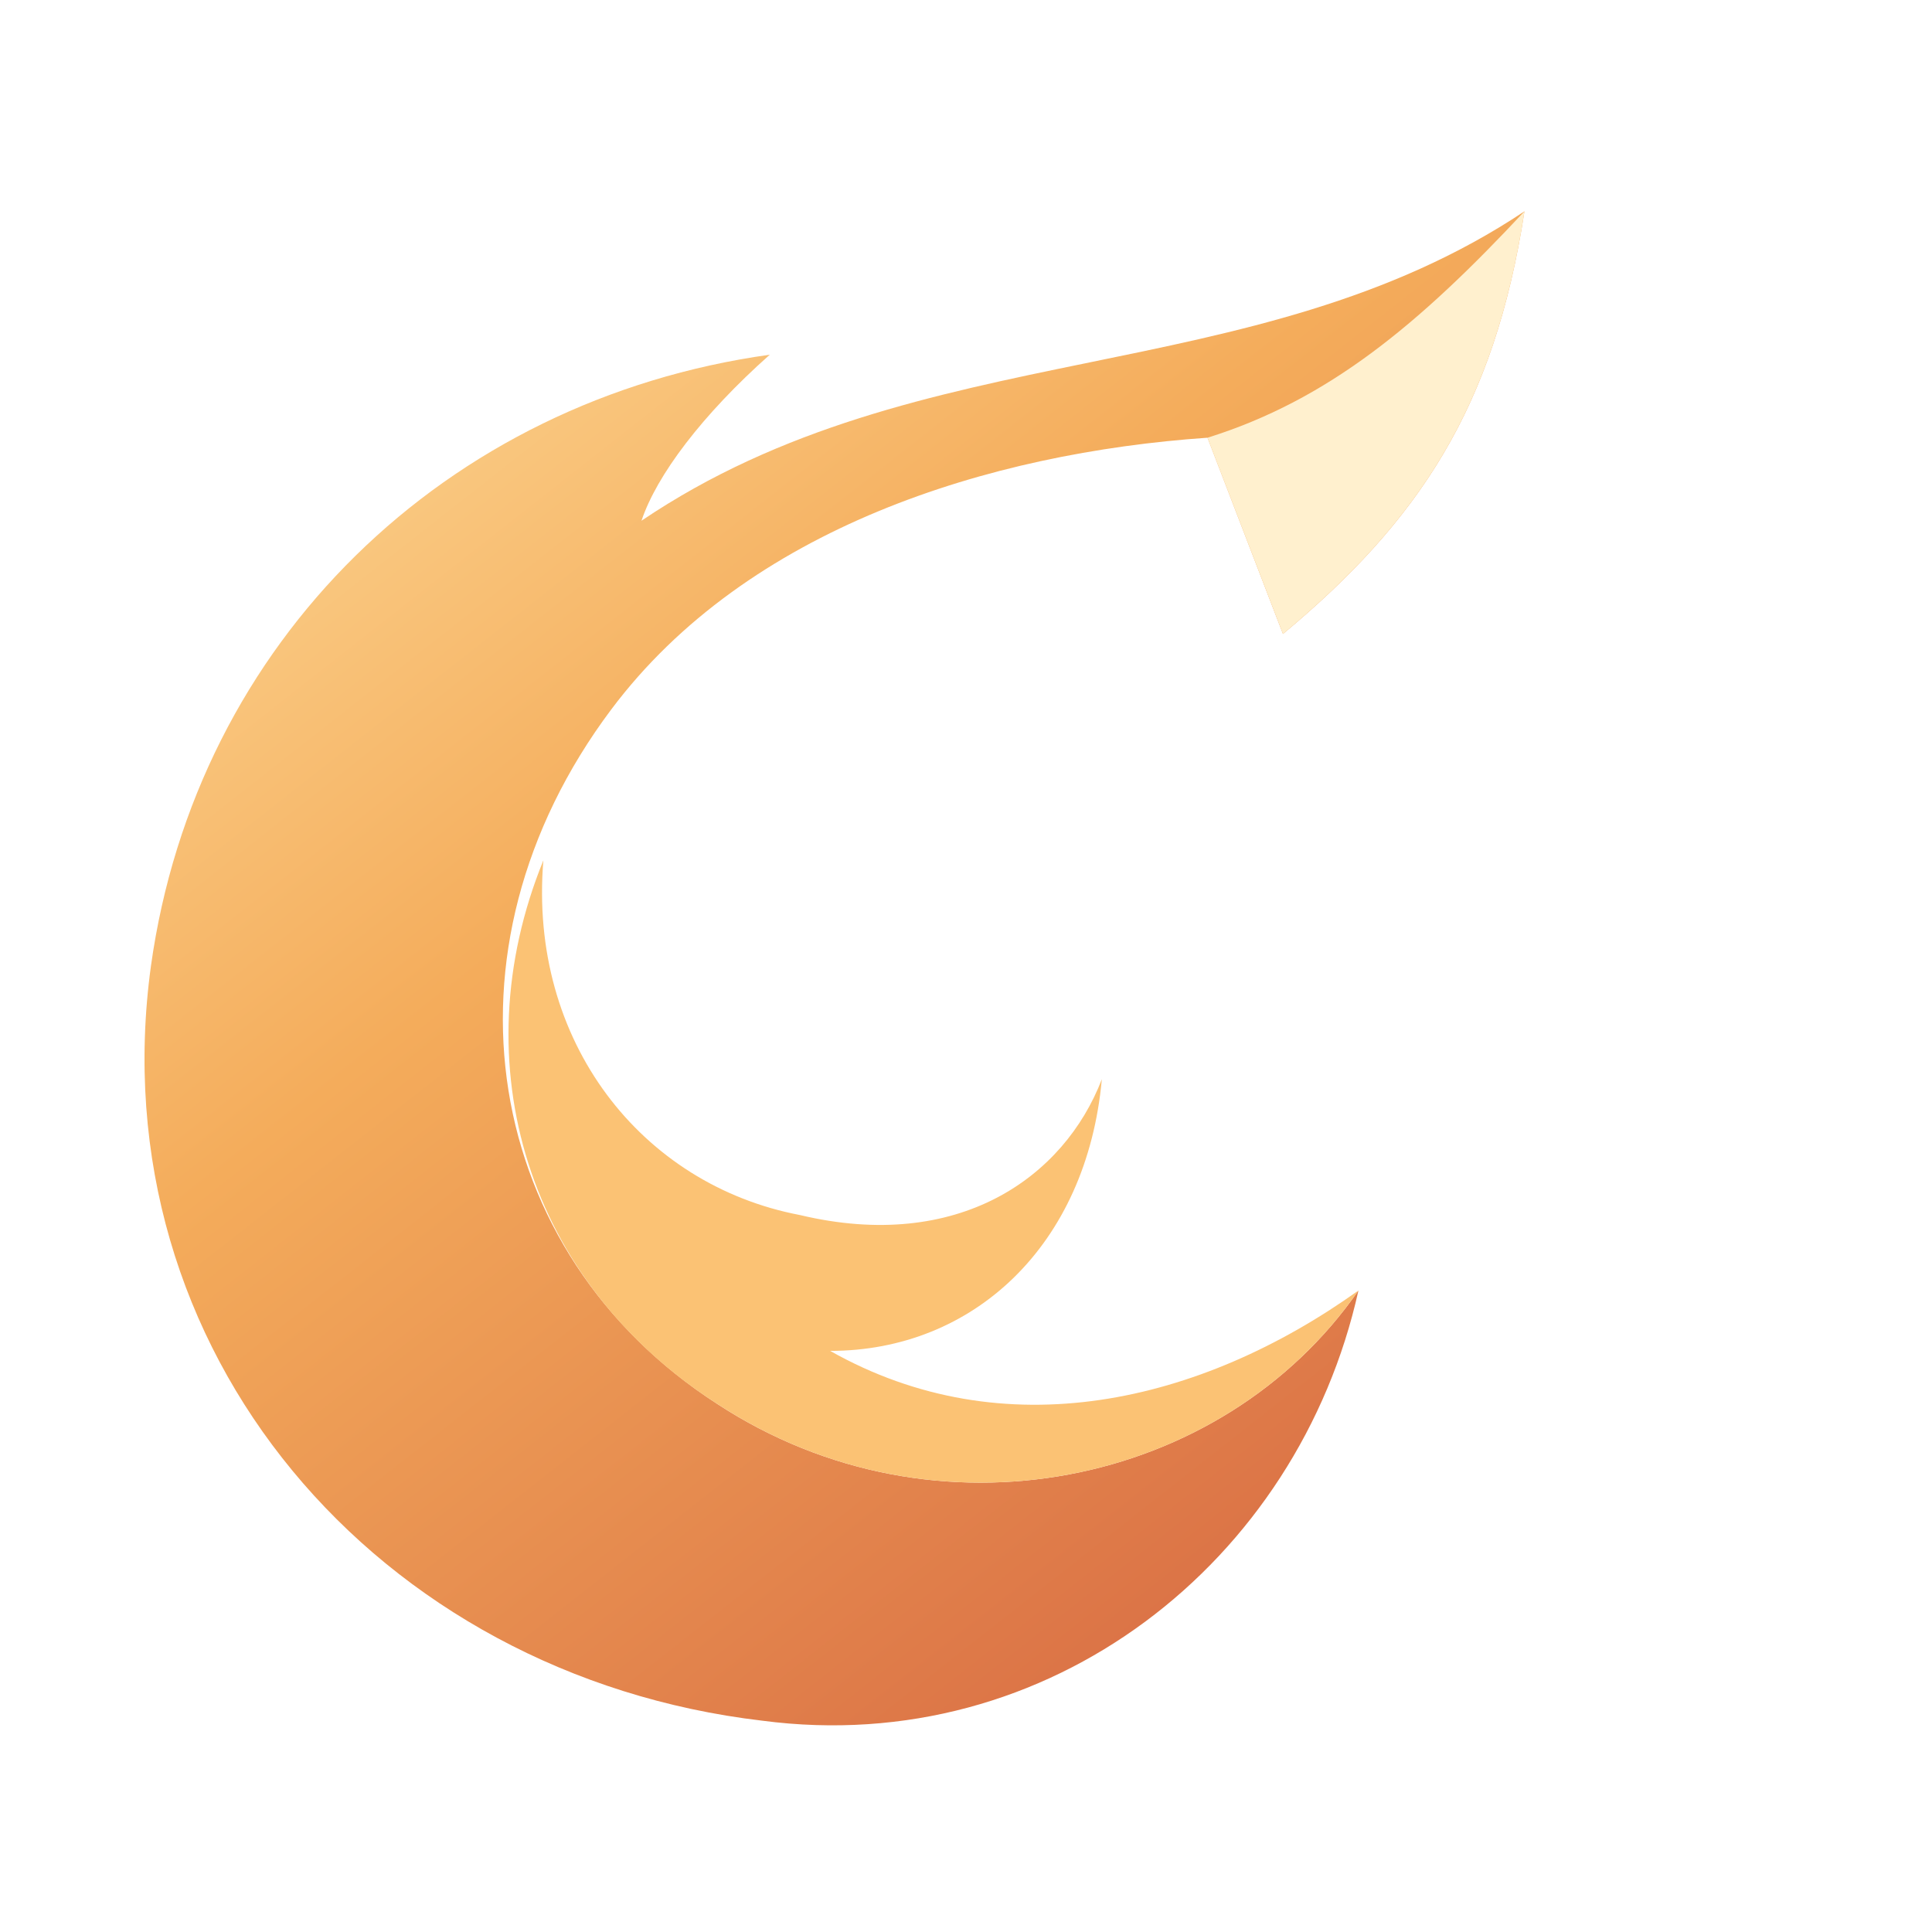
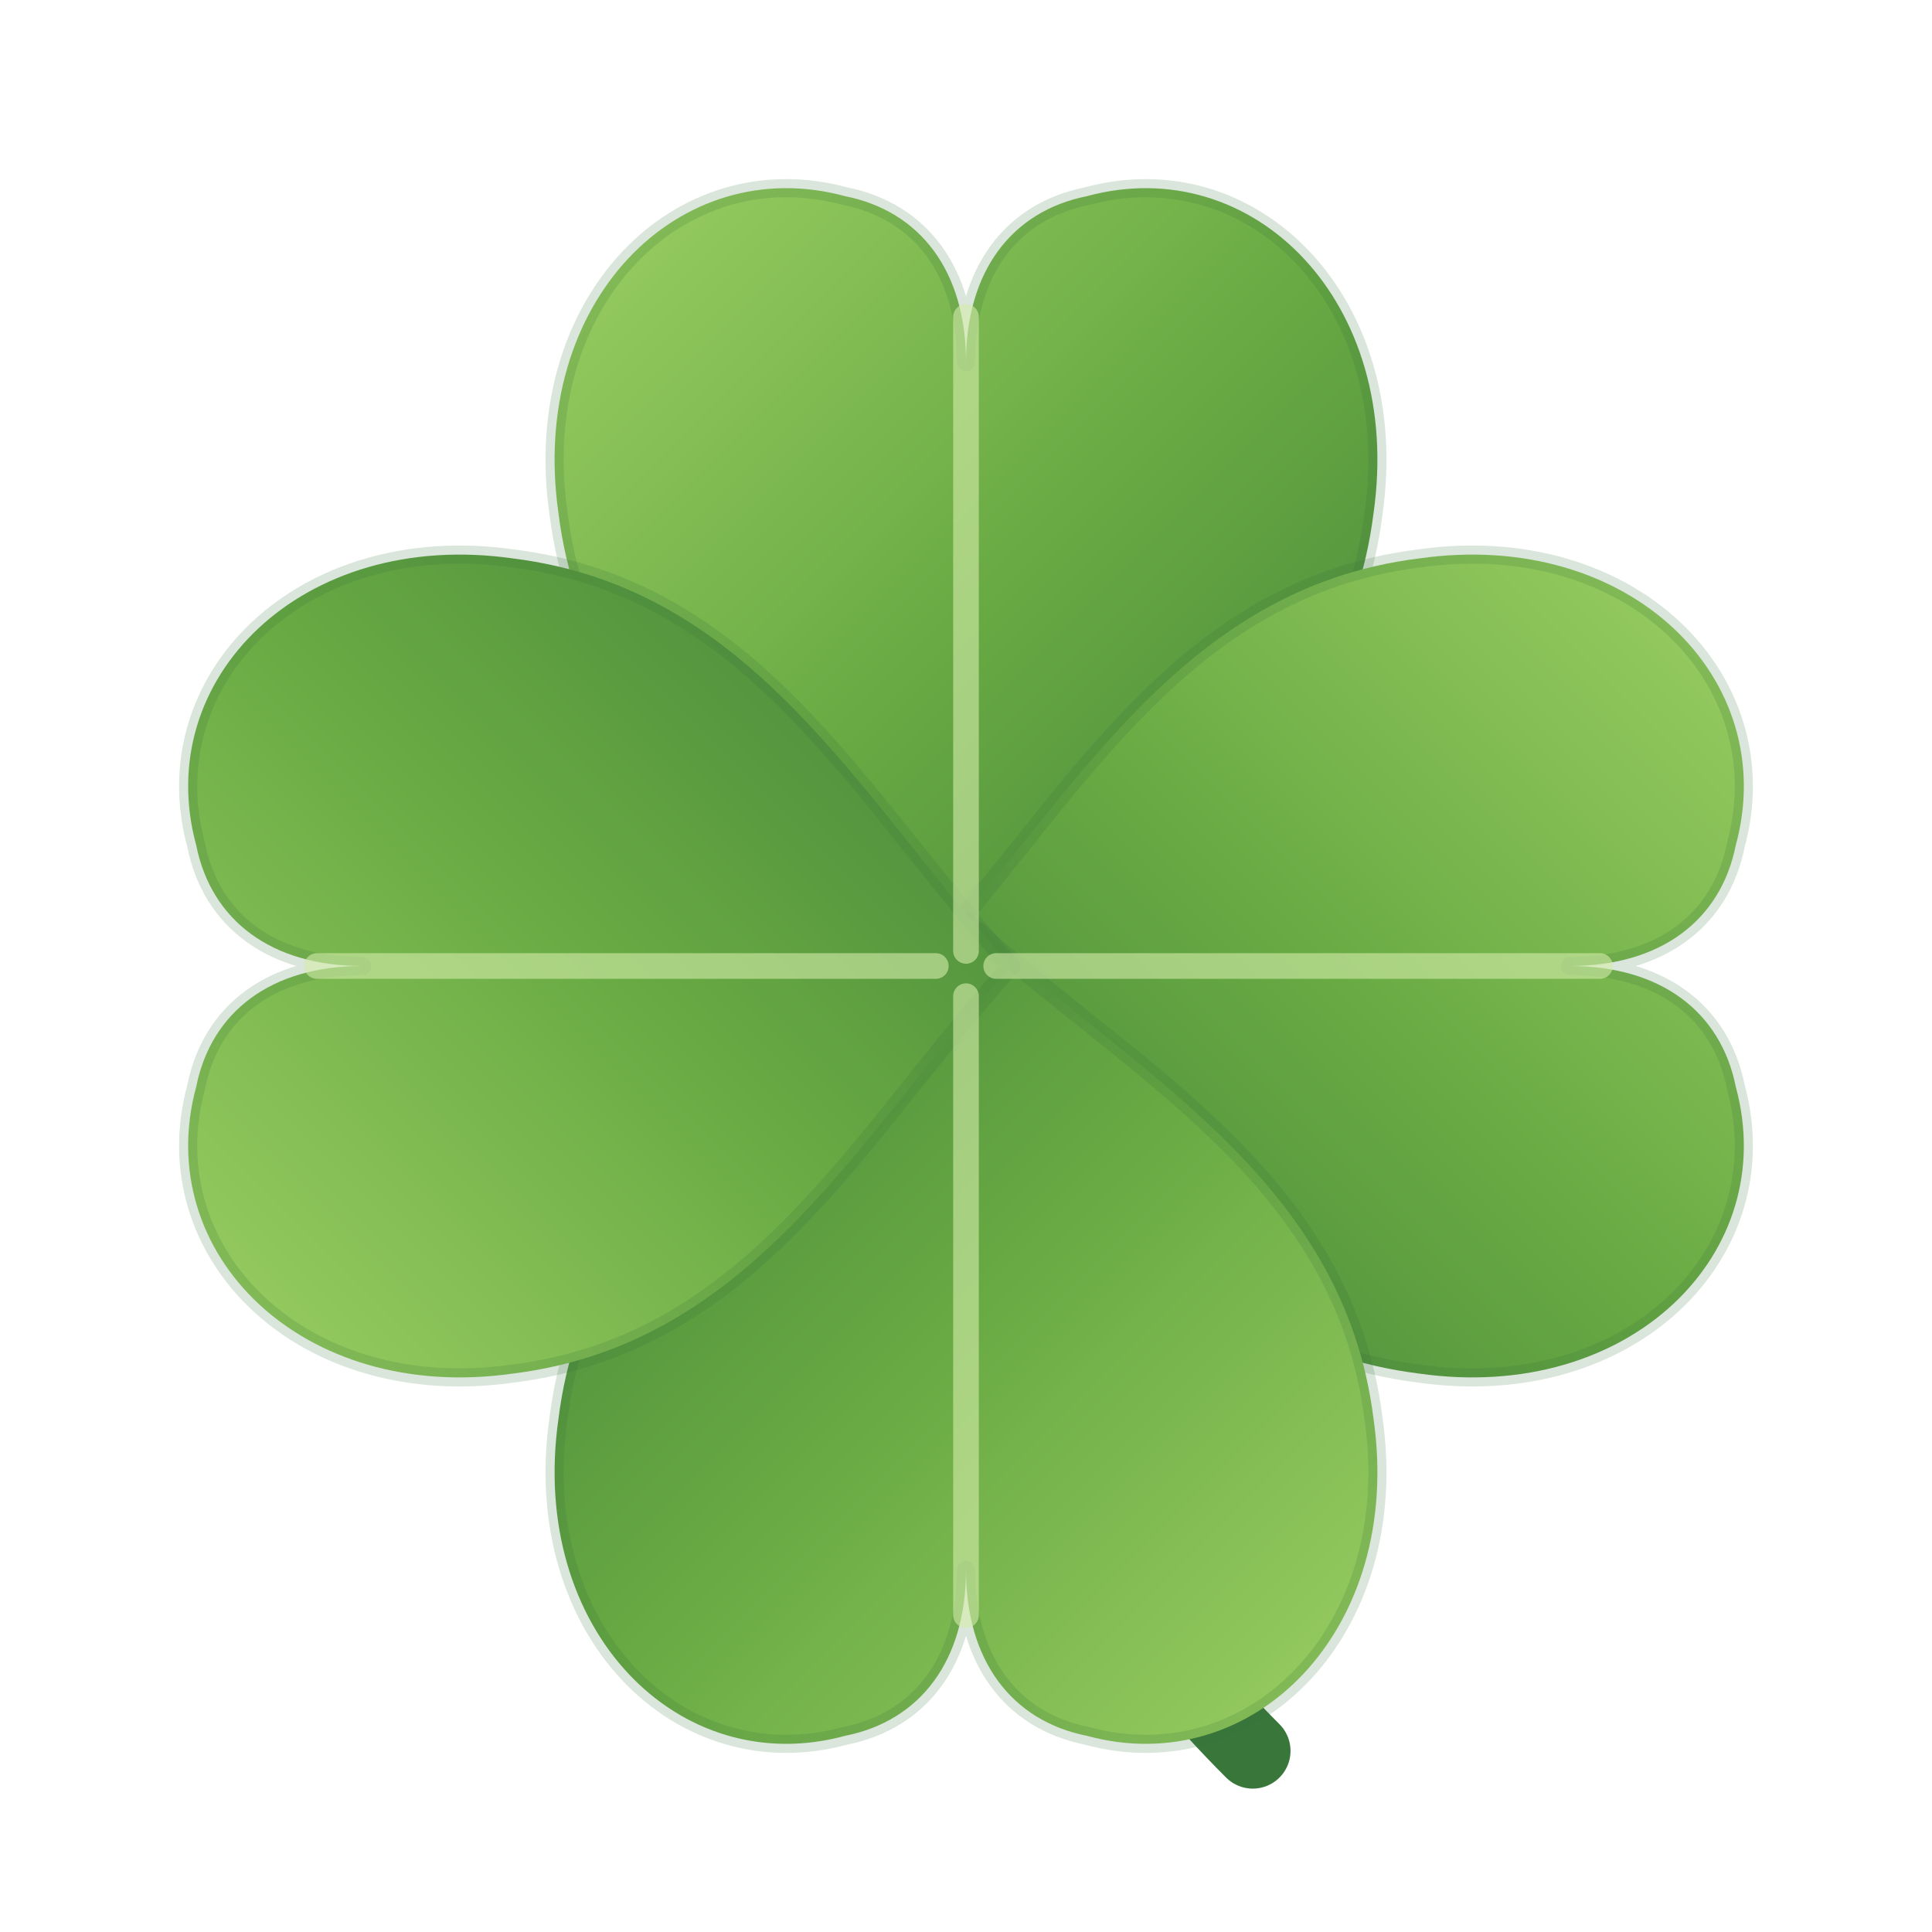
- <svg xmlns="http://www.w3.org/2000/svg" viewBox="0 0 256 256">
+ <svg xmlns="http://www.w3.org/2000/svg" viewBox="0 0 128 128" role="img" aria-labelledby="title">
  <defs>
-     <linearGradient id="b" x1="0" y1="0" x2="1" y2="1">
-       <stop stop-color="#284f55" />
-       <stop offset="1" stop-color="#152d35" />
+     <linearGradient id="leaf" x1="0" y1="0" x2="1" y2="1">
+       <stop stop-color="#9bcf63" />
+       <stop offset=".52" stop-color="#68a943" />
+       <stop offset="1" stop-color="#43833b" />
    </linearGradient>
-     <linearGradient id="t" x1="0" y1="0" x2=".7" y2="1">
-       <stop stop-color="#ffe0a0" />
-       <stop offset=".45" stop-color="#f4ac5b" />
-       <stop offset="1" stop-color="#da7045" />
+     <linearGradient id="stem" x1=".2" y1="0" x2=".8" y2="1">
+       <stop stop-color="#76b74e" />
+       <stop offset="1" stop-color="#39763a" />
    </linearGradient>
  </defs>
-   <path d="M202 28c-4 26-14 41-32 56l-10-26c-29 2-61 12-79 36-24 32-17 72 14 92 29 19 67 11 85-15-8 36-41 62-79 57-51-6-88-49-81-100 6-43 39-75 82-81-9 8-15 16-17 22 37-25 81-17 117-41z" fill="url(#t)" />
-   <path d="M202 28c-4 26-14 41-32 56l-10-26c16-5 28-15 42-30z" fill="#fff0ce" />
-   <path d="M180 171c-18 26-56 34-85 15-25-16-34-45-23-72-2 24 13 43 34 47 21 5 35-5 40-18-2 22-17 36-36 36 23 13 49 7 70-8z" fill="#fbc274" />
+   <path d="M64 64c-1 22 5 38 19 52" fill="none" stroke="url(#stem)" stroke-linecap="round" stroke-width="5" />
+   <g fill="url(#leaf)" stroke="#37733a" stroke-opacity=".18" stroke-width="1.2" stroke-linejoin="round">
+     <path d="M64 67C53 57 39 50 37 34 35 20 45 10 56 13c5 1 8 5 8 11 0-6 3-10 8-11 11-3 21 7 19 21-2 16-16 23-27 33Z" />
+     <path d="M64 67C53 57 39 50 37 34 35 20 45 10 56 13c5 1 8 5 8 11 0-6 3-10 8-11 11-3 21 7 19 21-2 16-16 23-27 33Z" transform="rotate(90 64 64)" />
+     <path d="M64 67C53 57 39 50 37 34 35 20 45 10 56 13c5 1 8 5 8 11 0-6 3-10 8-11 11-3 21 7 19 21-2 16-16 23-27 33Z" transform="rotate(180 64 64)" />
+     <path d="M64 67C53 57 39 50 37 34 35 20 45 10 56 13c5 1 8 5 8 11 0-6 3-10 8-11 11-3 21 7 19 21-2 16-16 23-27 33Z" transform="rotate(270 64 64)" />
+   </g>
+   <g fill="none" stroke="#d4edaa" stroke-linecap="round" stroke-opacity=".6" stroke-width="1.7">
+     <path d="M64 63 64 21" />
+     <path d="M66 64 106 64" />
+     <path d="M64 66 64 107" />
+     <path d="M62 64 21 64" />
+   </g>
</svg>
